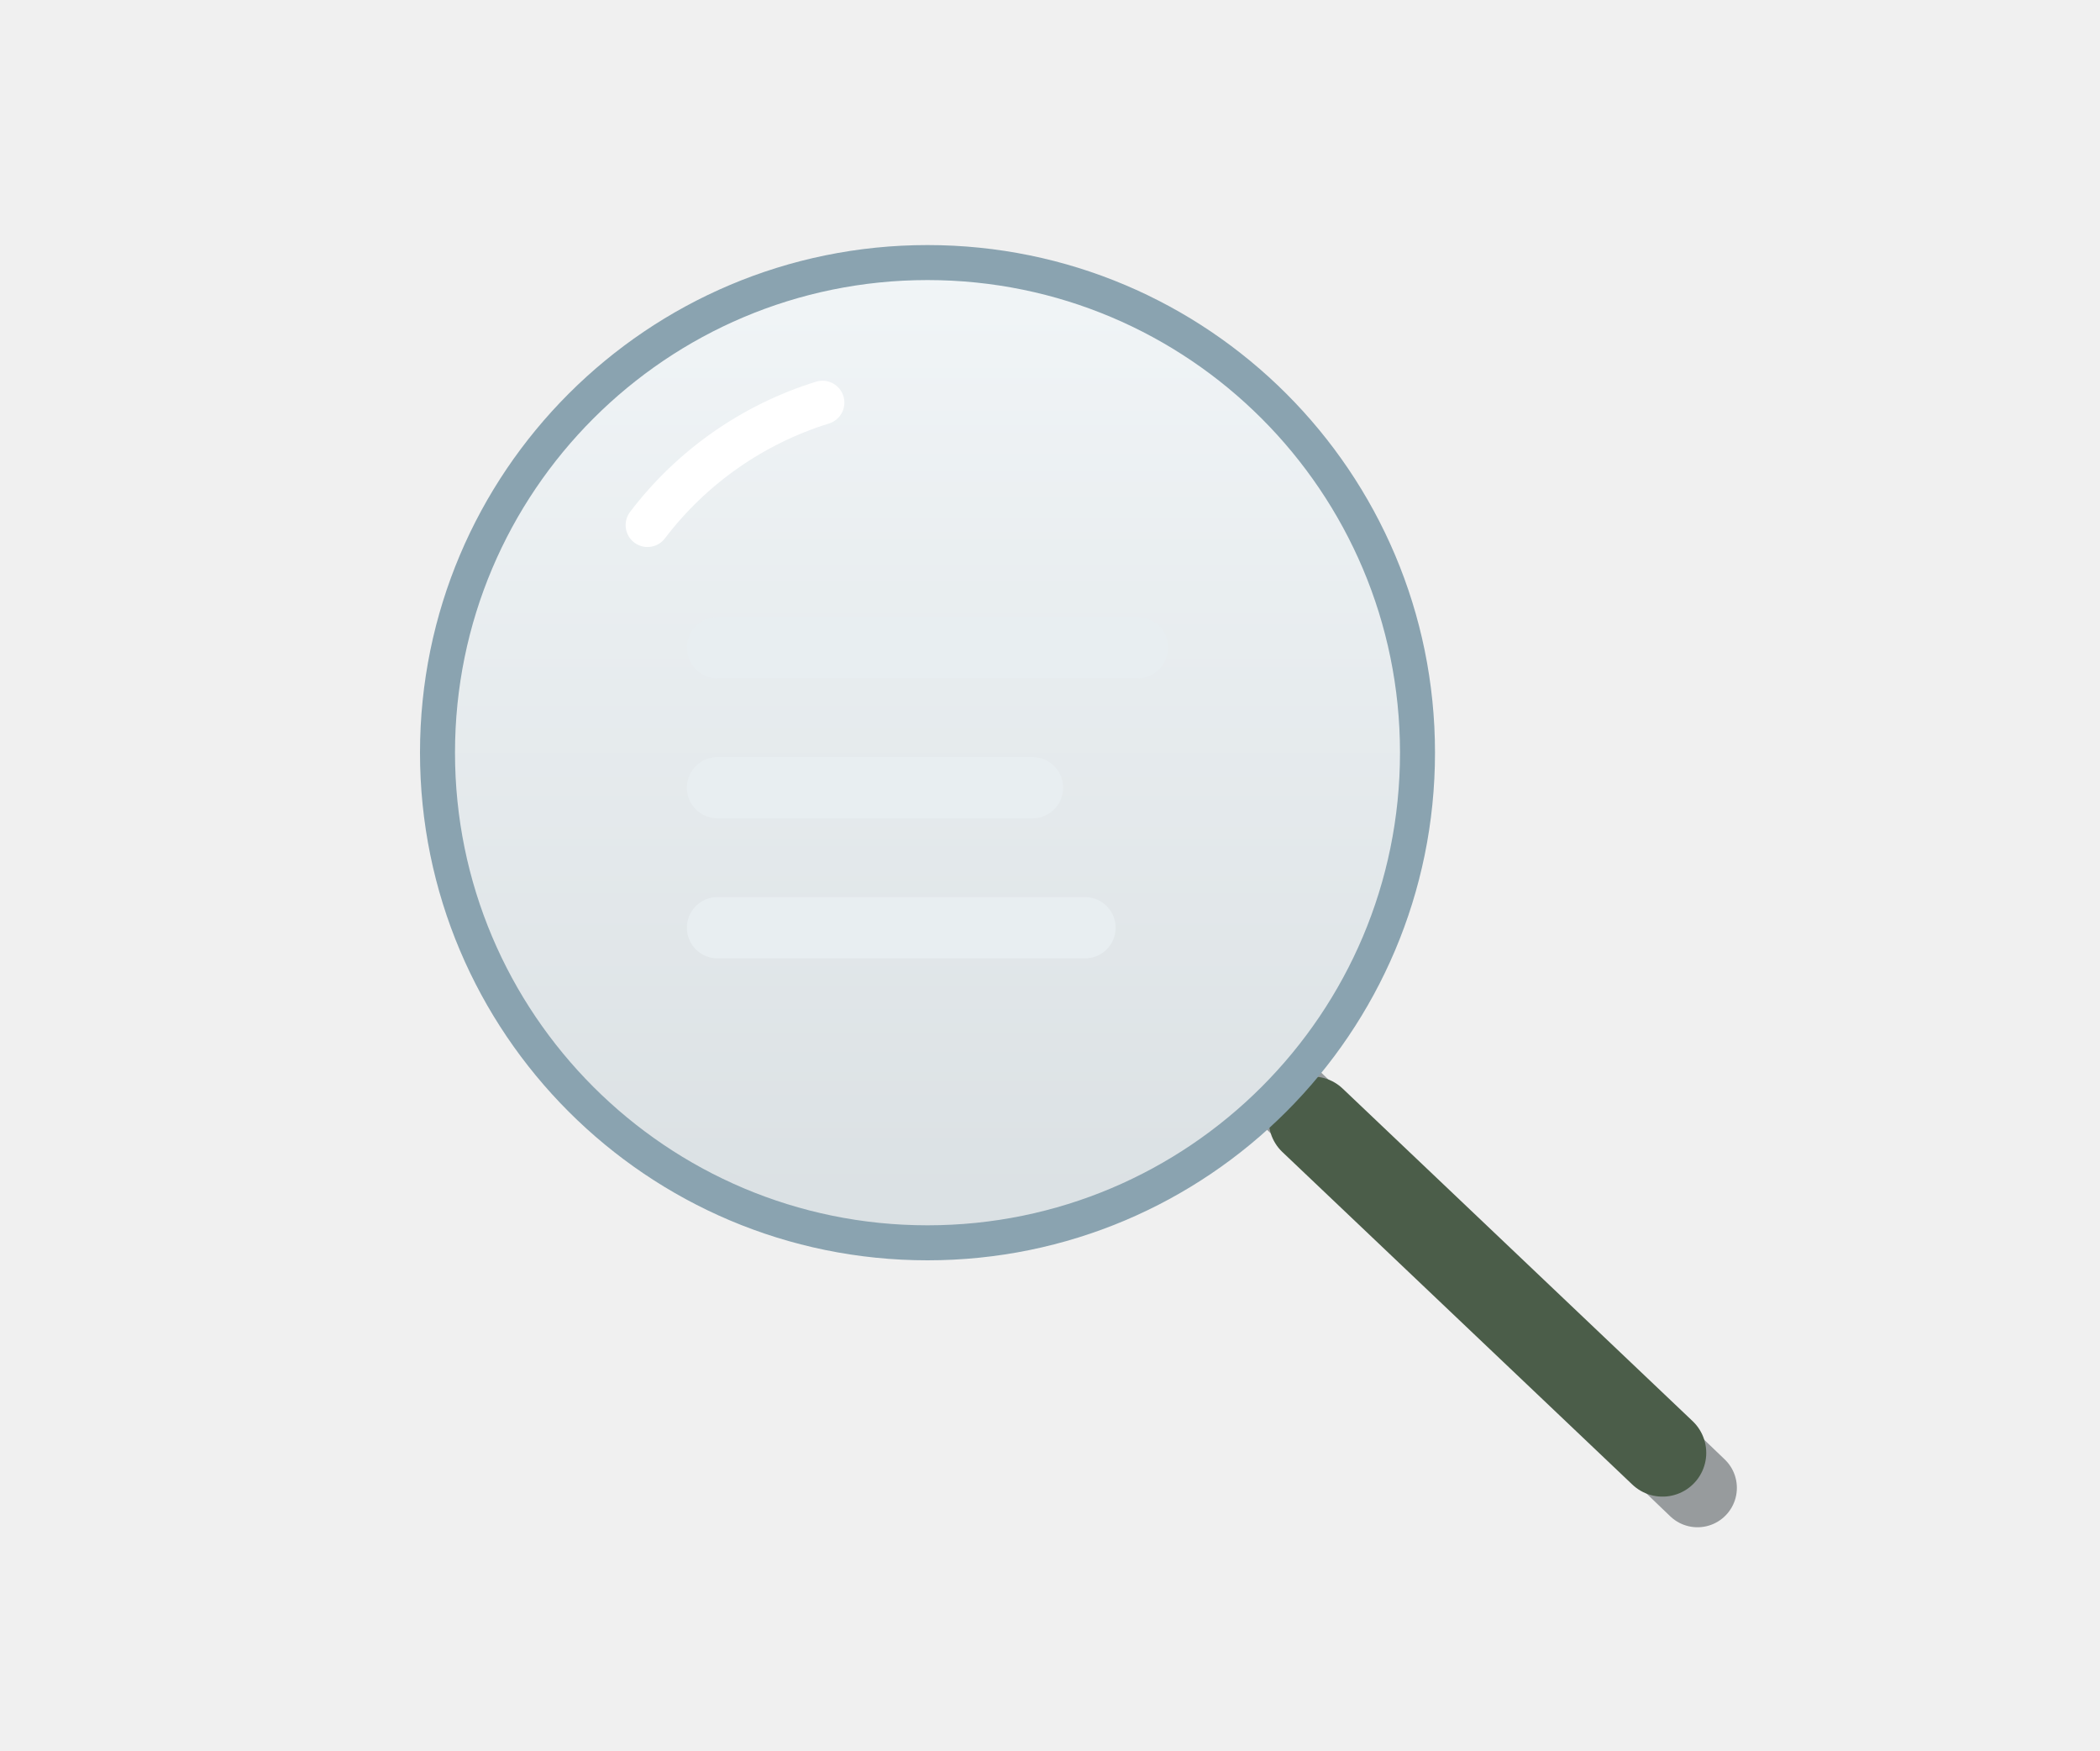
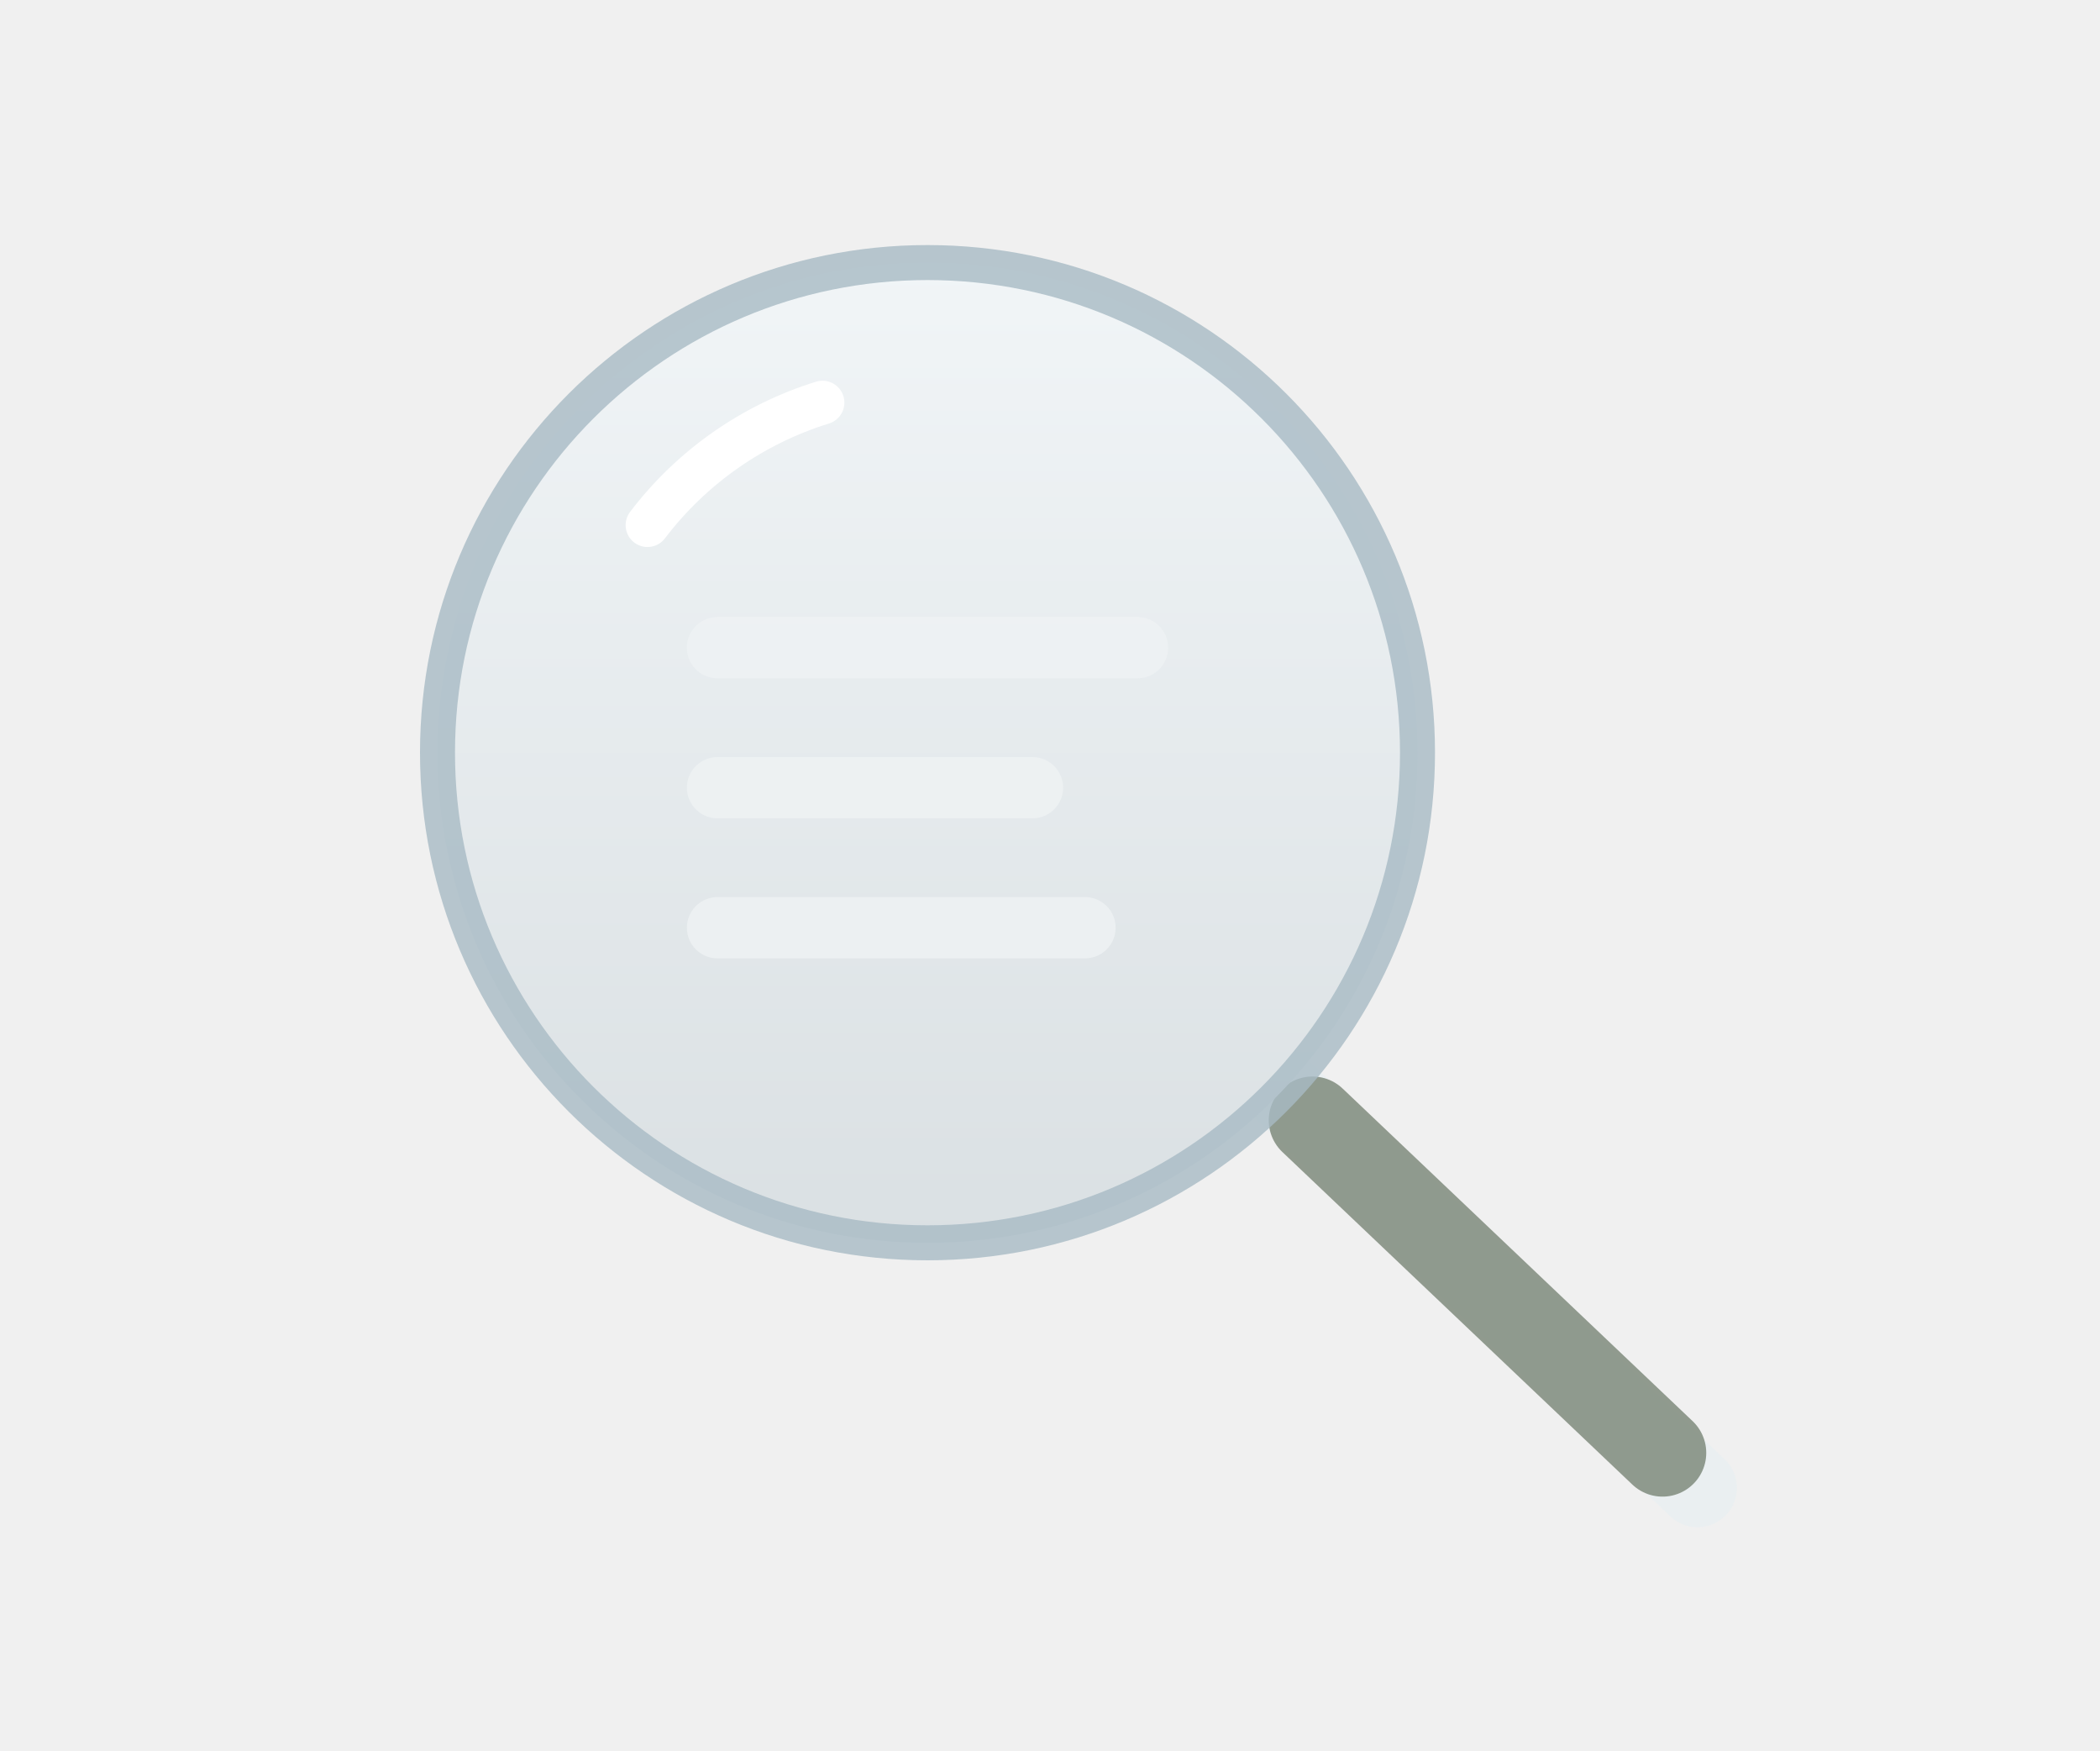
<svg xmlns="http://www.w3.org/2000/svg" viewBox="0 0 240 200" width="240" height="200">
  <defs>
    <linearGradient id="s8objectmagnifier1" x1="0" y1="0" x2="0" y2="1">
      <stop offset="0" stop-color="#f1f5f7" />
      <stop offset="1" stop-color="#dae0e3" />
    </linearGradient>
  </defs>
-   <path d="M146 124 L194 170" stroke="#979b9d" stroke-width="9.0" stroke-linecap="round" />
-   <path d="M150 128 L190 166" stroke="#4B5D49" stroke-width="10" stroke-linecap="round" />
+   <path d="M146 124 L194 170" stroke="#e8eef1" stroke-width="9.0" stroke-linecap="round" stroke-opacity=".8" />
+   <path d="M150 128 L190 166" stroke="#788576" stroke-width="10" stroke-linecap="round" stroke-opacity=".8" />
  <circle cx="106" cy="86" r="56" fill="url(#s8objectmagnifier1)" stroke="none" stroke-width="5.0" />
-   <circle cx="106" cy="86" r="56" fill="none" stroke="#8aa3b0" stroke-width="4" />
-   <path d="M82 74 h48 M82 90 h36 M82 106 h42" stroke="#e8eef1" stroke-width="7" stroke-linecap="round" />
+   <circle cx="106" cy="86" r="56" fill="none" stroke="#a7bac4" stroke-width="4" stroke-opacity=".8" />
+   <path d="M82 74 h48 M82 90 h36 M82 106 h42" stroke="#eef2f4" stroke-width="7" stroke-linecap="round" stroke-opacity=".8" />
  <path d="M74 60 a40 40 0 0 1 20 -14" stroke="#fff" stroke-width="5" fill="none" stroke-linecap="round" />
</svg>
